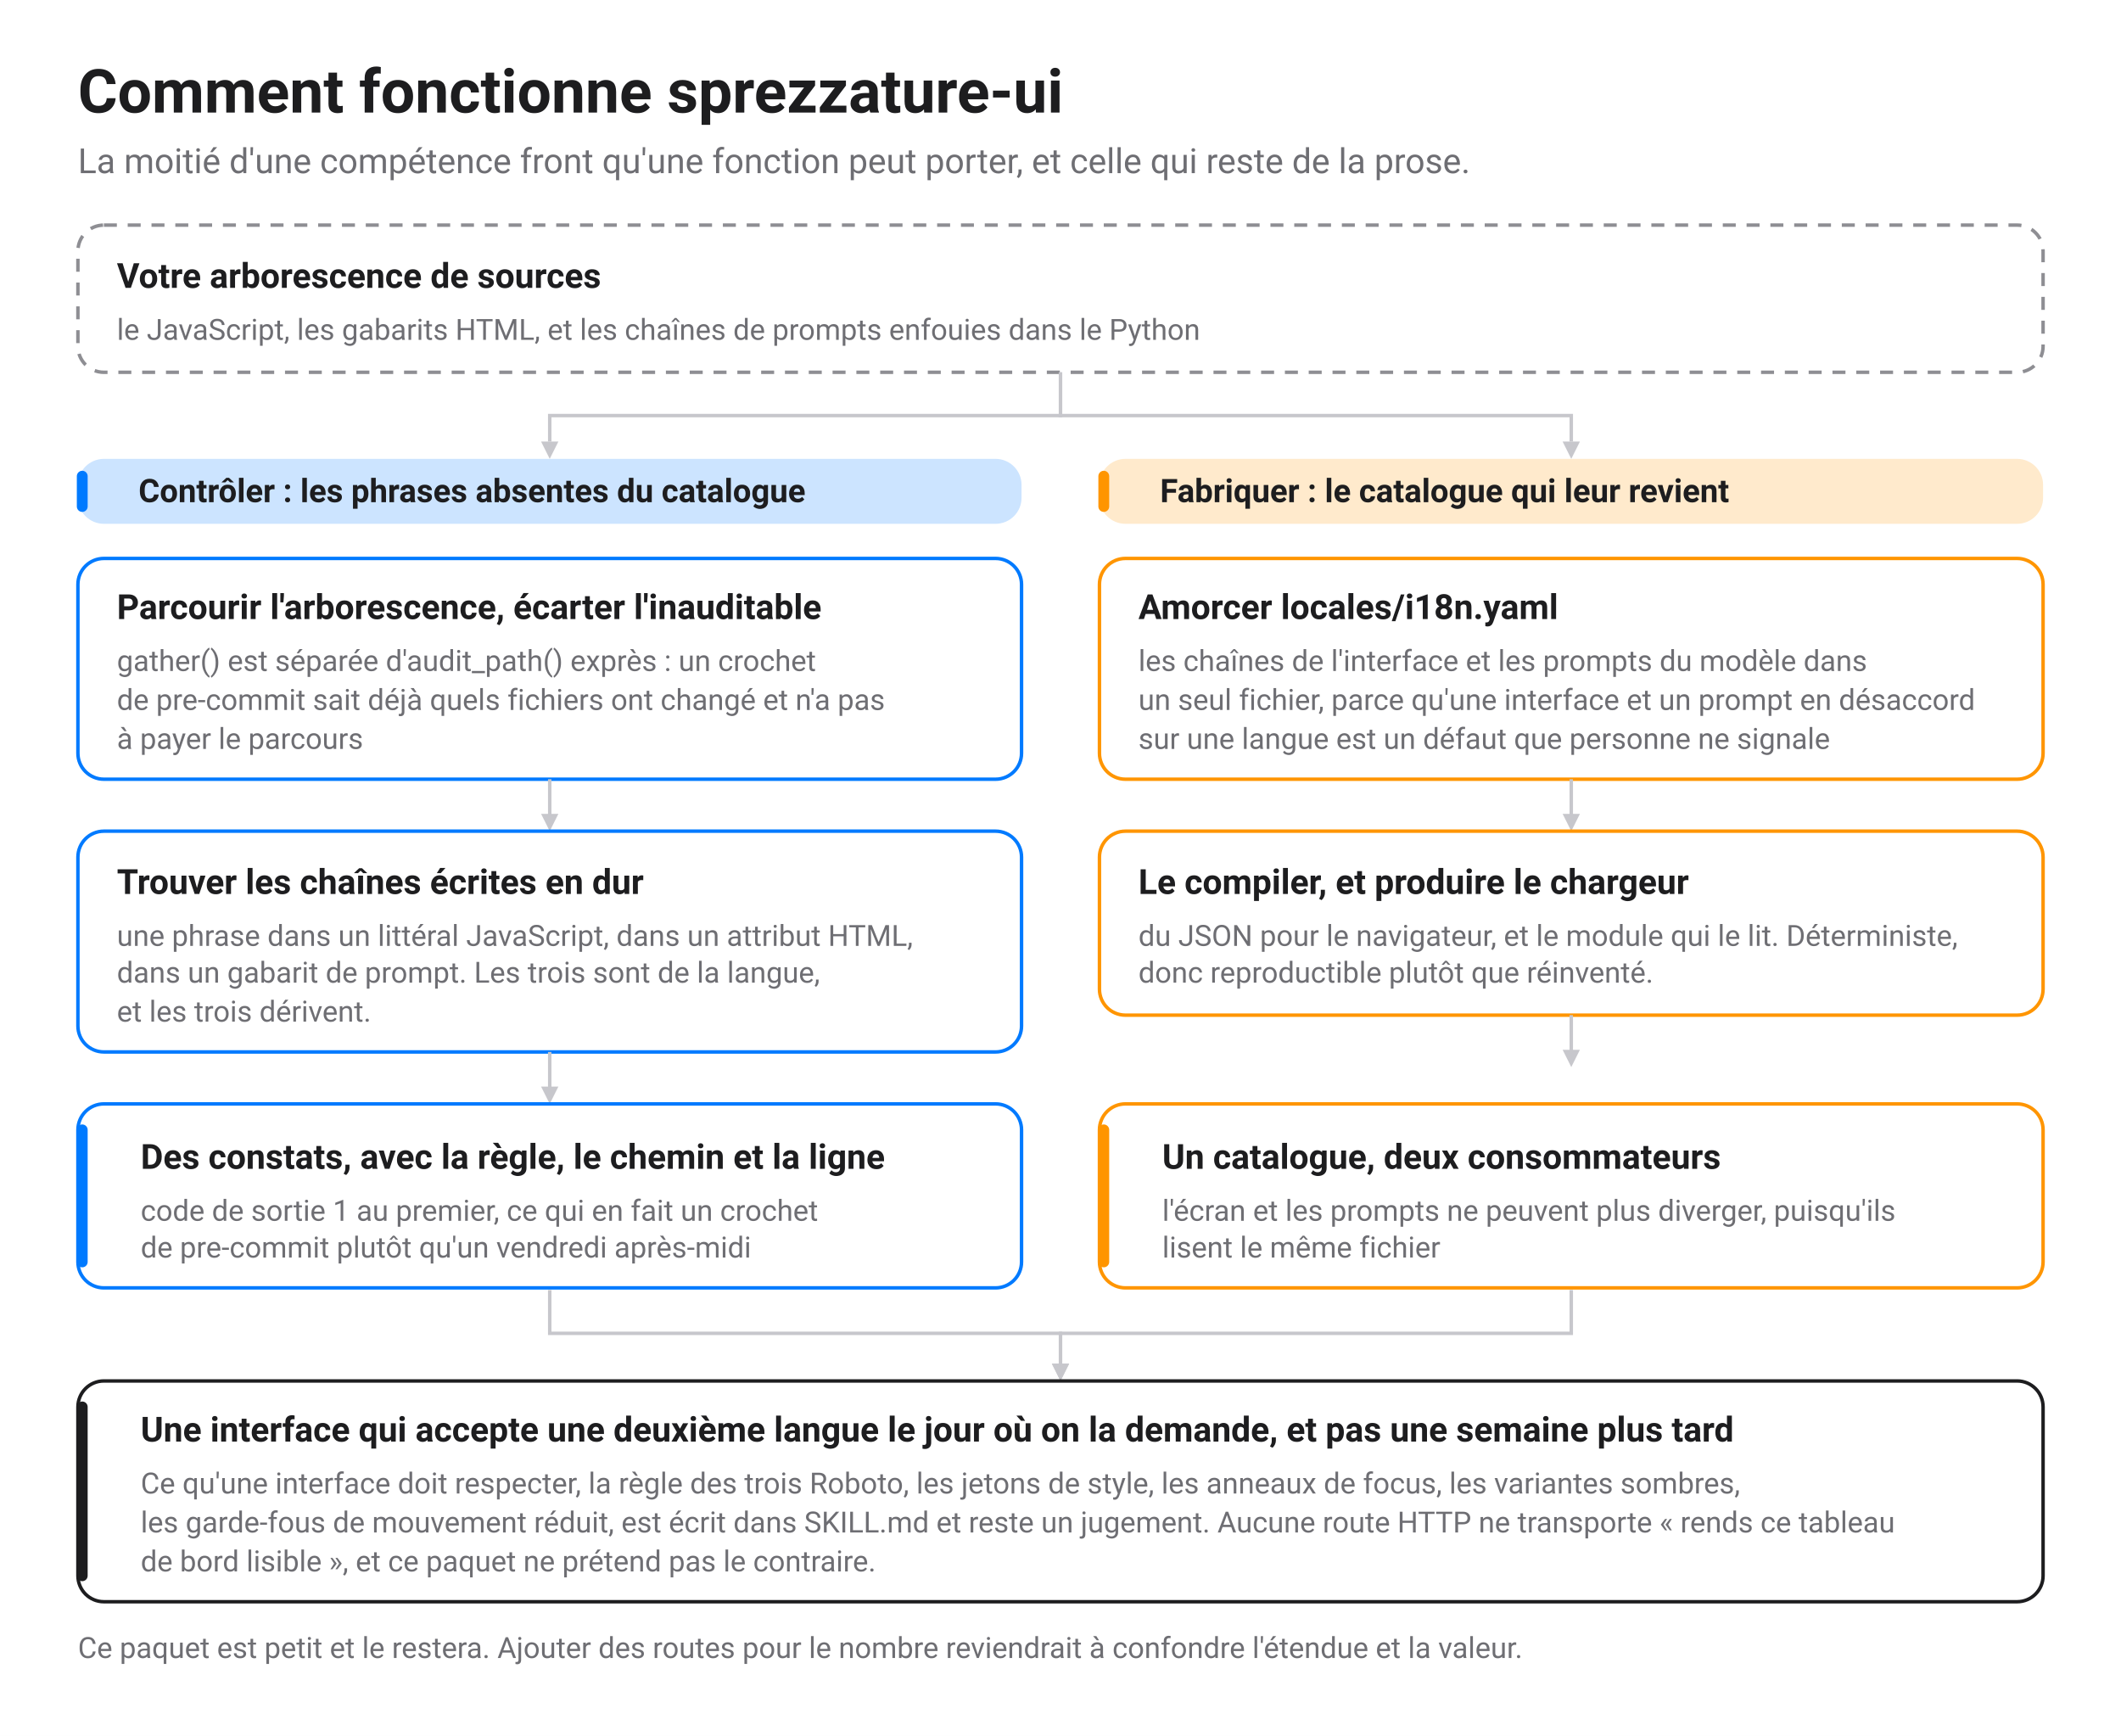
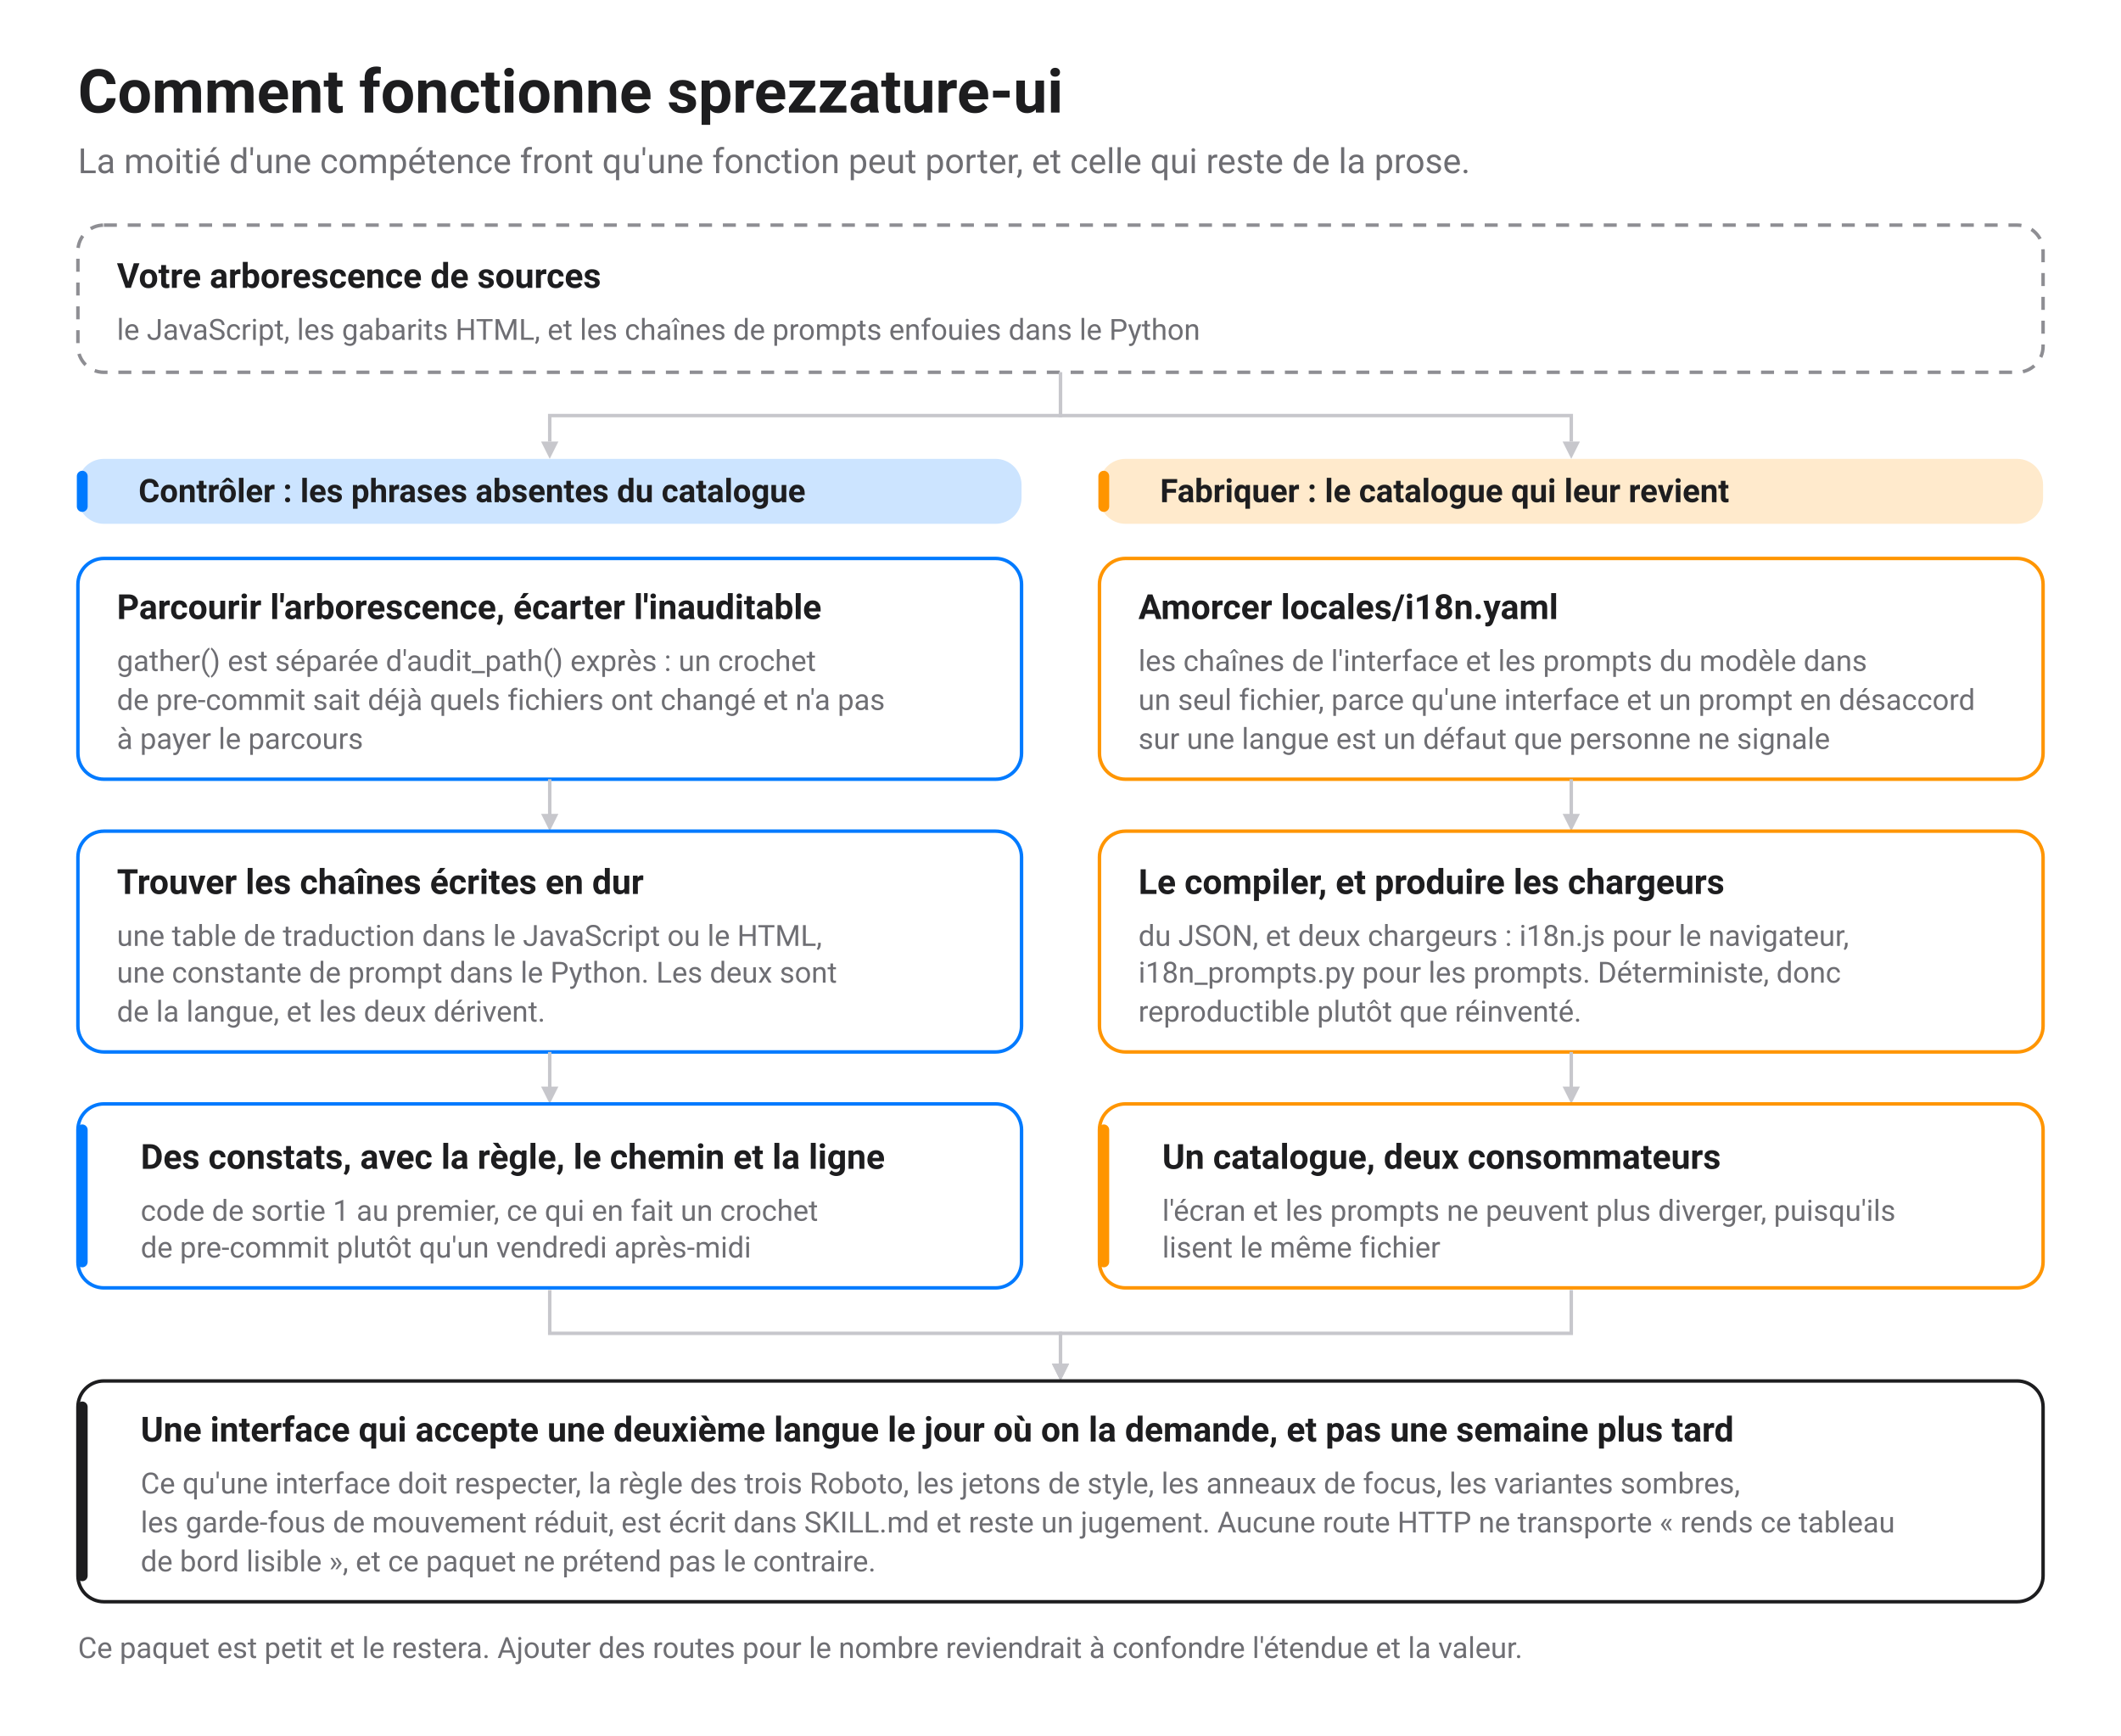
<svg xmlns="http://www.w3.org/2000/svg" width="980" height="802" viewBox="0 0 980 802" font-family="Roboto, Helvetica Neue, Helvetica, Arial, sans-serif" role="img" aria-labelledby="ui-hiw-title ui-hiw-desc">
  <style>@media (prefers-color-scheme: dark){rect[fill="#FFFFFF"]{fill:#141416;}rect.paper{fill:#0B0B0C;}[fill="#1D1D1F"]{fill:#F2F2F7;}[fill="#6E6E73"]{fill:#9C9CA3;}[stroke="#1D1D1F"]{stroke:#F2F2F7;}[stroke="#C7C7CC"]{stroke:#5A5A5E;}[fill="#C7C7CC"]{fill:#5A5A5E;}rect[fill="#CCE4FF"]{fill:#082646;}rect[fill="#FFEACC"]{fill:#462C09;}}</style>
  <rect class="paper" width="980" height="802" fill="#FFFFFF" />
  <text x="36" y="52" font-size="28" font-weight="700" fill="#1D1D1F">Comment fonctionne sprezzature-ui</text>
  <text x="36" y="80" font-size="16" font-weight="400" fill="#6E6E73">La moitié d'une compétence front qu'une fonction peut porter, et celle qui reste de la prose.</text>
  <rect x="36" y="104" width="908" height="68" rx="12" fill="#FFFFFF" stroke="#8E8E93" stroke-width="1.6" stroke-dasharray="6 5" />
  <text x="54" y="133" font-size="16" font-weight="600" fill="#1D1D1F">Votre arborescence de sources</text>
  <text x="54" y="157" font-size="13.5" font-weight="400" fill="#6E6E73">le JavaScript, les gabarits HTML, et les chaînes de prompts enfouies dans le Python</text>
  <path d="M490,172 V192 H254 V204" stroke="#C7C7CC" stroke-width="1.6" fill="none" />
  <path d="M250,204 L254,212 L258,204" fill="#C7C7CC" />
  <path d="M490,172 V192 H726 V204" stroke="#C7C7CC" stroke-width="1.6" fill="none" />
  <path d="M722,204 L726,212 L730,204" fill="#C7C7CC" />
  <rect x="36" y="212" width="436" height="30" rx="12" fill="#CCE4FF" />
  <path d="M38,220 v14" stroke="#007AFF" stroke-width="5" stroke-linecap="round" fill="none" />
  <text x="64" y="232" font-size="15" font-weight="700" fill="#1D1D1F">Contrôler : les phrases absentes du catalogue</text>
  <rect x="36" y="258" width="436" height="102" rx="12" fill="#FFFFFF" stroke="#007AFF" stroke-width="1.6" />
  <text x="54" y="286" font-size="16" font-weight="600" fill="#1D1D1F">Parcourir l'arborescence, écarter l'inauditable</text>
  <text x="54" y="310" font-size="13.5" font-weight="400" fill="#6E6E73">gather() est séparée d'audit_path() exprès : un crochet</text>
  <text x="54" y="328" font-size="13.5" font-weight="400" fill="#6E6E73">de pre-commit sait déjà quels fichiers ont changé et n'a pas</text>
  <text x="54" y="346" font-size="13.5" font-weight="400" fill="#6E6E73">à payer le parcours</text>
  <path d="M254,360 v17" stroke="#C7C7CC" stroke-width="1.6" fill="none" />
  <path d="M250,376 L254,384 L258,376" fill="#C7C7CC" />
  <rect x="36" y="384" width="436" height="102" rx="12" fill="#FFFFFF" stroke="#007AFF" stroke-width="1.6" />
  <text x="54" y="413" font-size="16" font-weight="600" fill="#1D1D1F">Trouver les chaînes écrites en dur</text>
-   <text x="54" y="437" font-size="13.5" font-weight="400" fill="#6E6E73">une phrase dans un littéral JavaScript, dans un attribut HTML,</text>
-   <text x="54" y="454" font-size="13.5" font-weight="400" fill="#6E6E73">dans un gabarit de prompt. Les trois sont de la langue,</text>
-   <text x="54" y="472" font-size="13.5" font-weight="400" fill="#6E6E73">et les trois dérivent.</text>
+   <text x="54" y="437" font-size="13.5" font-weight="400" fill="#6E6E73">une table de traduction dans le JavaScript ou le HTML,</text>
+   <text x="54" y="454" font-size="13.5" font-weight="400" fill="#6E6E73">une constante de prompt dans le Python. Les deux sont</text>
+   <text x="54" y="472" font-size="13.5" font-weight="400" fill="#6E6E73">de la langue, et les deux dérivent.</text>
  <path d="M254,486 v17" stroke="#C7C7CC" stroke-width="1.6" fill="none" />
  <path d="M250,502 L254,510 L258,502" fill="#C7C7CC" />
  <rect x="36" y="510" width="436" height="85" rx="12" fill="#FFFFFF" stroke="#007AFF" stroke-width="1.6" />
  <path d="M38,522 v61" stroke="#007AFF" stroke-width="5" stroke-linecap="round" fill="none" />
  <text x="65" y="540" font-size="16" font-weight="600" fill="#1D1D1F">Des constats, avec la règle, le chemin et la ligne</text>
  <text x="65" y="564" font-size="13.5" font-weight="400" fill="#6E6E73">code de sortie 1 au premier, ce qui en fait un crochet</text>
  <text x="65" y="581" font-size="13.5" font-weight="400" fill="#6E6E73">de pre-commit plutôt qu'un vendredi après-midi</text>
  <rect x="508" y="212" width="436" height="30" rx="12" fill="#FFEACC" />
  <path d="M510,220 v14" stroke="#FF9500" stroke-width="5" stroke-linecap="round" fill="none" />
  <text x="536" y="232" font-size="15" font-weight="700" fill="#1D1D1F">Fabriquer : le catalogue qui leur revient</text>
  <rect x="508" y="258" width="436" height="102" rx="12" fill="#FFFFFF" stroke="#FF9500" stroke-width="1.6" />
  <text x="526" y="286" font-size="16" font-weight="600" fill="#1D1D1F">Amorcer locales/i18n.yaml</text>
  <text x="526" y="310" font-size="13.5" font-weight="400" fill="#6E6E73">les chaînes de l'interface et les prompts du modèle dans</text>
  <text x="526" y="328" font-size="13.5" font-weight="400" fill="#6E6E73">un seul fichier, parce qu'une interface et un prompt en désaccord</text>
  <text x="526" y="346" font-size="13.5" font-weight="400" fill="#6E6E73">sur une langue est un défaut que personne ne signale</text>
  <path d="M726,360 v17" stroke="#C7C7CC" stroke-width="1.6" fill="none" />
  <path d="M722,376 L726,384 L730,376" fill="#C7C7CC" />
-   <rect x="508" y="384" width="436" height="85" rx="12" fill="#FFFFFF" stroke="#FF9500" stroke-width="1.6" />
-   <text x="526" y="413" font-size="16" font-weight="600" fill="#1D1D1F">Le compiler, et produire le chargeur</text>
-   <text x="526" y="437" font-size="13.5" font-weight="400" fill="#6E6E73">du JSON pour le navigateur, et le module qui le lit. Déterministe,</text>
-   <text x="526" y="454" font-size="13.5" font-weight="400" fill="#6E6E73">donc reproductible plutôt que réinventé.</text>
-   <path d="M726,469 v17" stroke="#C7C7CC" stroke-width="1.6" fill="none" />
-   <path d="M722,485 L726,493 L730,485" fill="#C7C7CC" />
+   <rect x="508" y="384" width="436" height="102" rx="12" fill="#FFFFFF" stroke="#FF9500" stroke-width="1.6" />
+   <text x="526" y="413" font-size="16" font-weight="600" fill="#1D1D1F">Le compiler, et produire les chargeurs</text>
+   <text x="526" y="437" font-size="13.5" font-weight="400" fill="#6E6E73">du JSON, et deux chargeurs : i18n.js pour le navigateur,</text>
+   <text x="526" y="454" font-size="13.5" font-weight="400" fill="#6E6E73">i18n_prompts.py pour les prompts. Déterministe, donc</text>
+   <text x="526" y="472" font-size="13.5" font-weight="400" fill="#6E6E73">reproductible plutôt que réinventé.</text>
+   <path d="M726,486 v17" stroke="#C7C7CC" stroke-width="1.6" fill="none" />
+   <path d="M722,502 L726,510 L730,502" fill="#C7C7CC" />
  <rect x="508" y="510" width="436" height="85" rx="12" fill="#FFFFFF" stroke="#FF9500" stroke-width="1.6" />
  <path d="M510,522 v61" stroke="#FF9500" stroke-width="5" stroke-linecap="round" fill="none" />
  <text x="537" y="540" font-size="16" font-weight="600" fill="#1D1D1F">Un catalogue, deux consommateurs</text>
  <text x="537" y="564" font-size="13.5" font-weight="400" fill="#6E6E73">l'écran et les prompts ne peuvent plus diverger, puisqu'ils</text>
  <text x="537" y="581" font-size="13.5" font-weight="400" fill="#6E6E73">lisent le même fichier</text>
  <path d="M254,596 V616 H490 V630" stroke="#C7C7CC" stroke-width="1.6" fill="none" />
  <path d="M486,630 L490,638 L494,630" fill="#C7C7CC" />
  <path d="M726,596 V616 H490 V630" stroke="#C7C7CC" stroke-width="1.6" fill="none" />
  <path d="M486,630 L490,638 L494,630" fill="#C7C7CC" />
  <rect x="36" y="638" width="908" height="102" rx="12" fill="#FFFFFF" stroke="#1D1D1F" stroke-width="1.6" />
  <path d="M38,650 v78" stroke="#1D1D1F" stroke-width="5" stroke-linecap="round" fill="none" />
  <text x="65" y="666" font-size="16" font-weight="600" fill="#1D1D1F">Une interface qui accepte une deuxième langue le jour où on la demande, et pas une semaine plus tard</text>
  <text x="65" y="690" font-size="13.5" font-weight="400" fill="#6E6E73">Ce qu'une interface doit respecter, la règle des trois Roboto, les jetons de style, les anneaux de focus, les variantes sombres,</text>
  <text x="65" y="708" font-size="13.5" font-weight="400" fill="#6E6E73">les garde-fous de mouvement réduit, est écrit dans SKILL.md et reste un jugement. Aucune route HTTP ne transporte « rends ce tableau</text>
  <text x="65" y="726" font-size="13.5" font-weight="400" fill="#6E6E73">de bord lisible », et ce paquet ne prétend pas le contraire.</text>
  <text x="36" y="766" font-size="13.5" font-weight="400" fill="#6E6E73">Ce paquet est petit et le restera. Ajouter des routes pour le nombre reviendrait à confondre l'étendue et la valeur.</text>
</svg>
